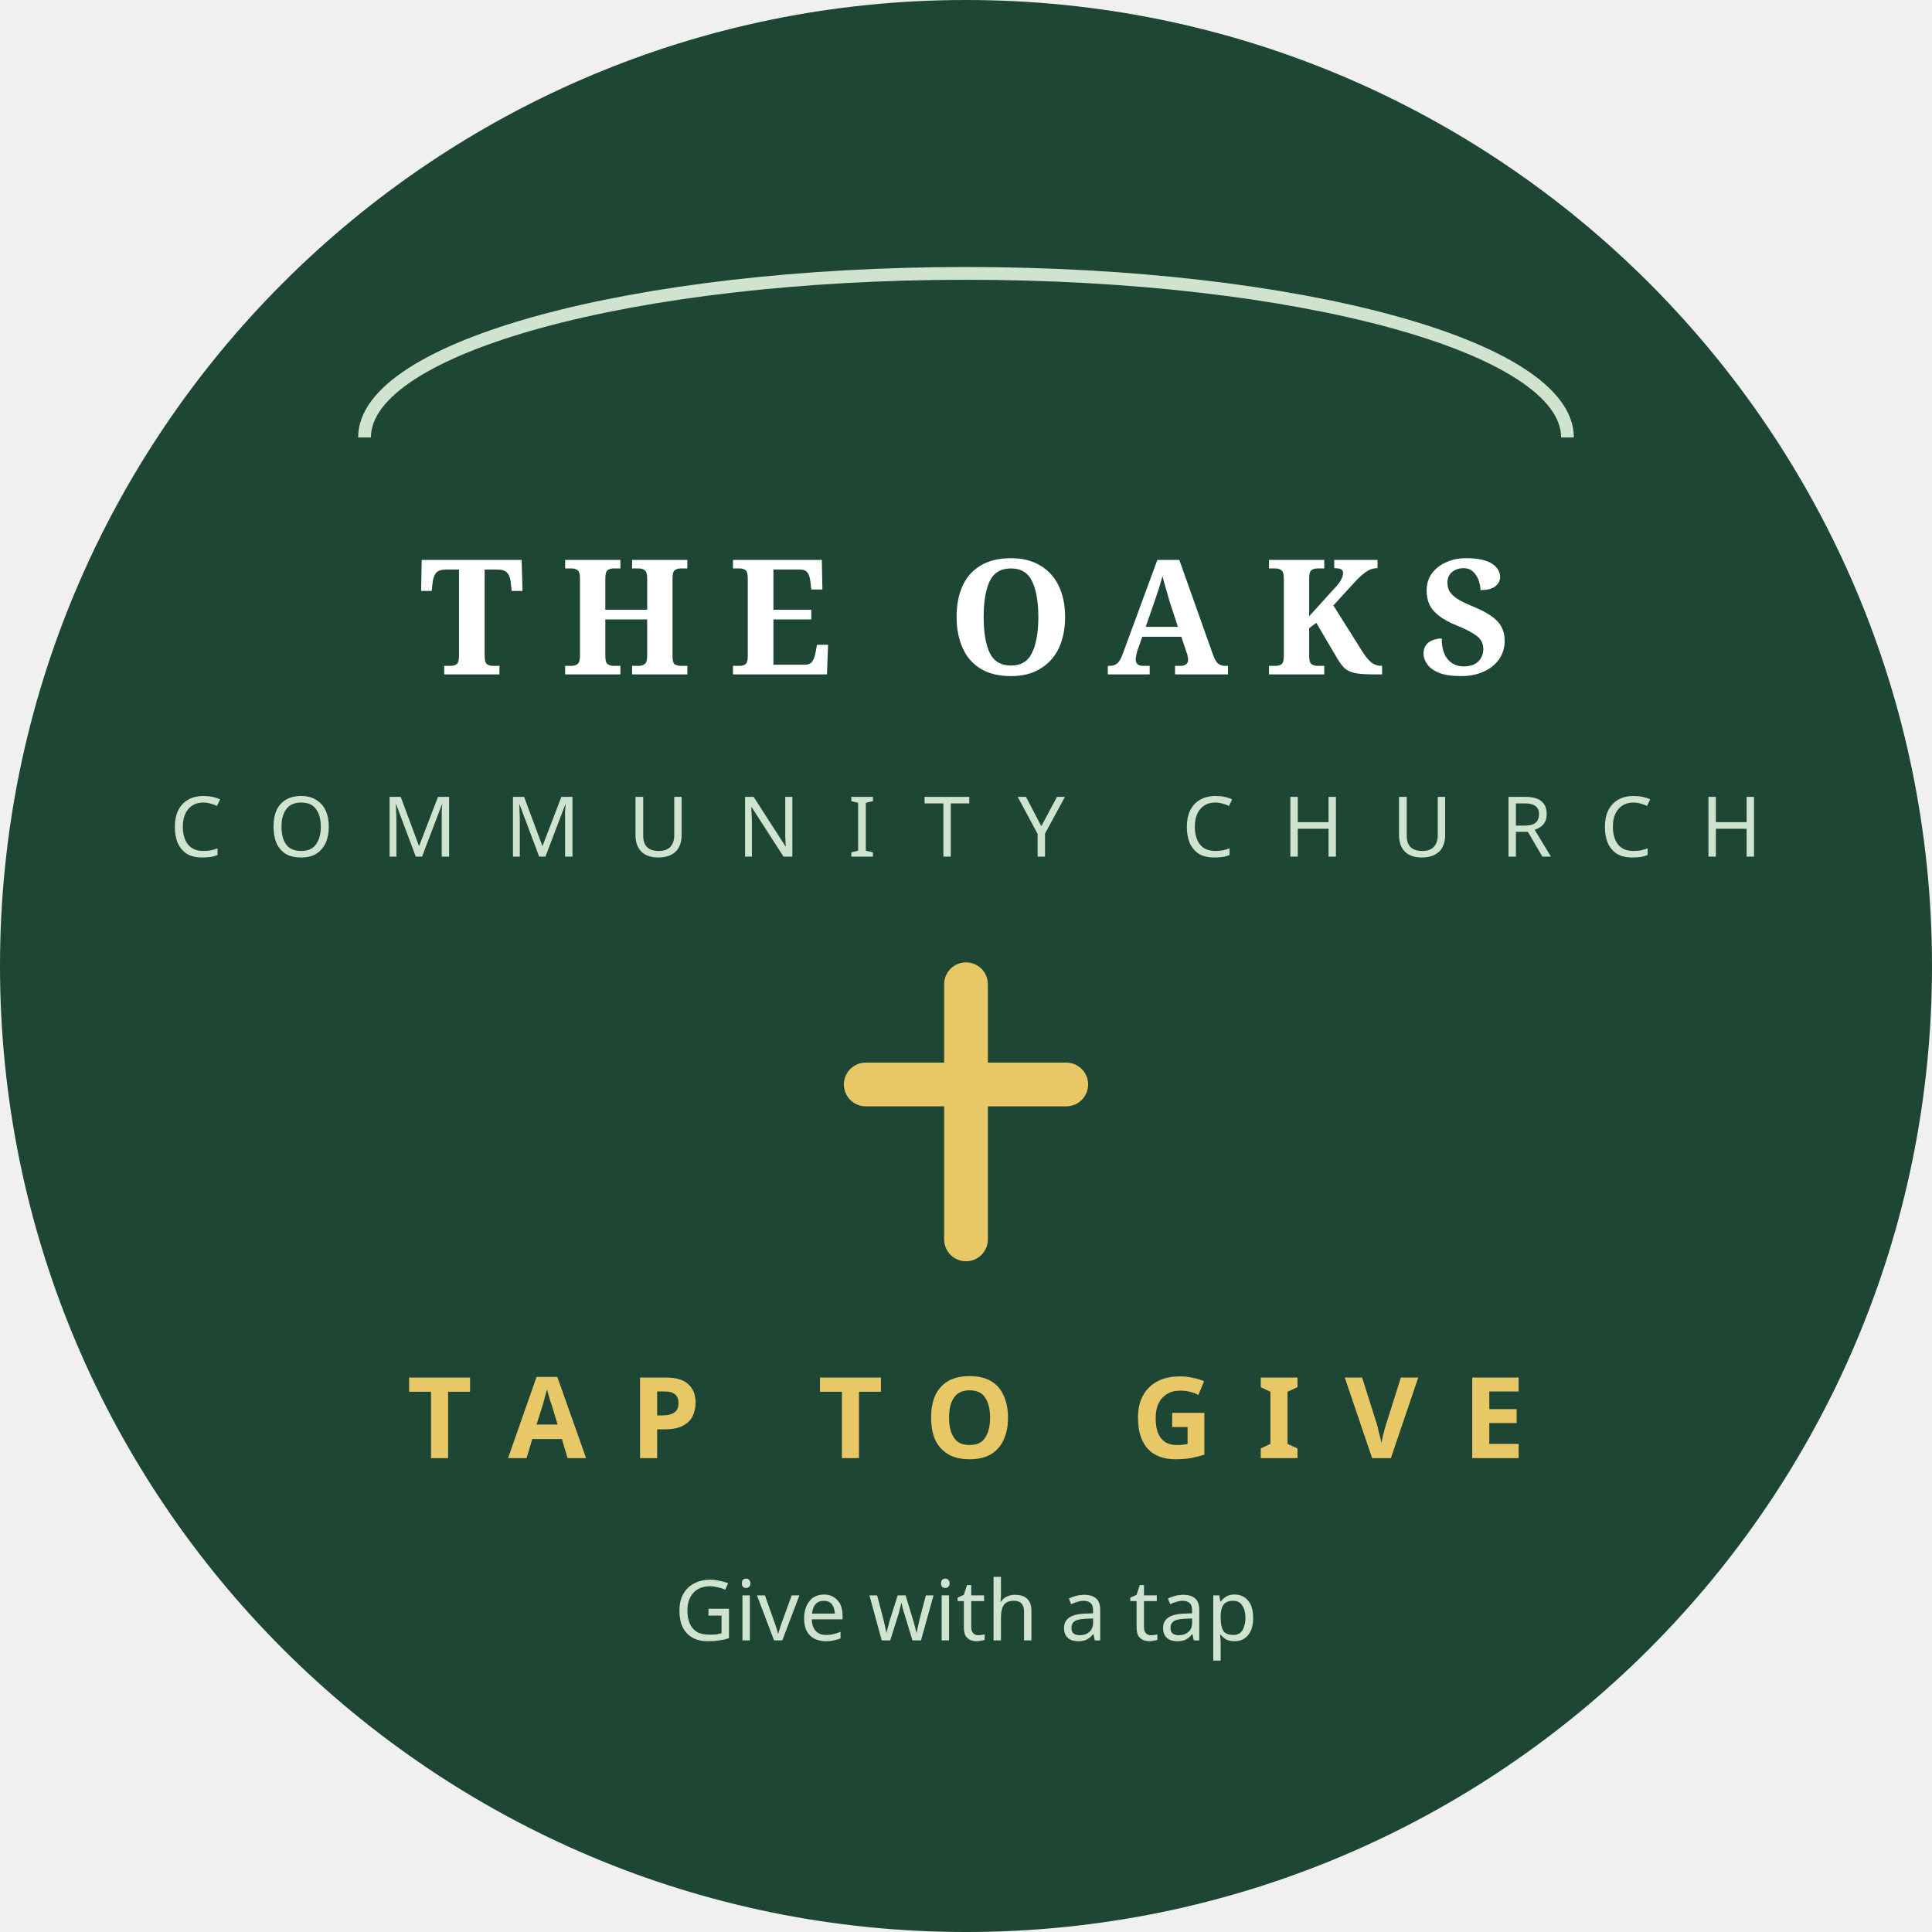
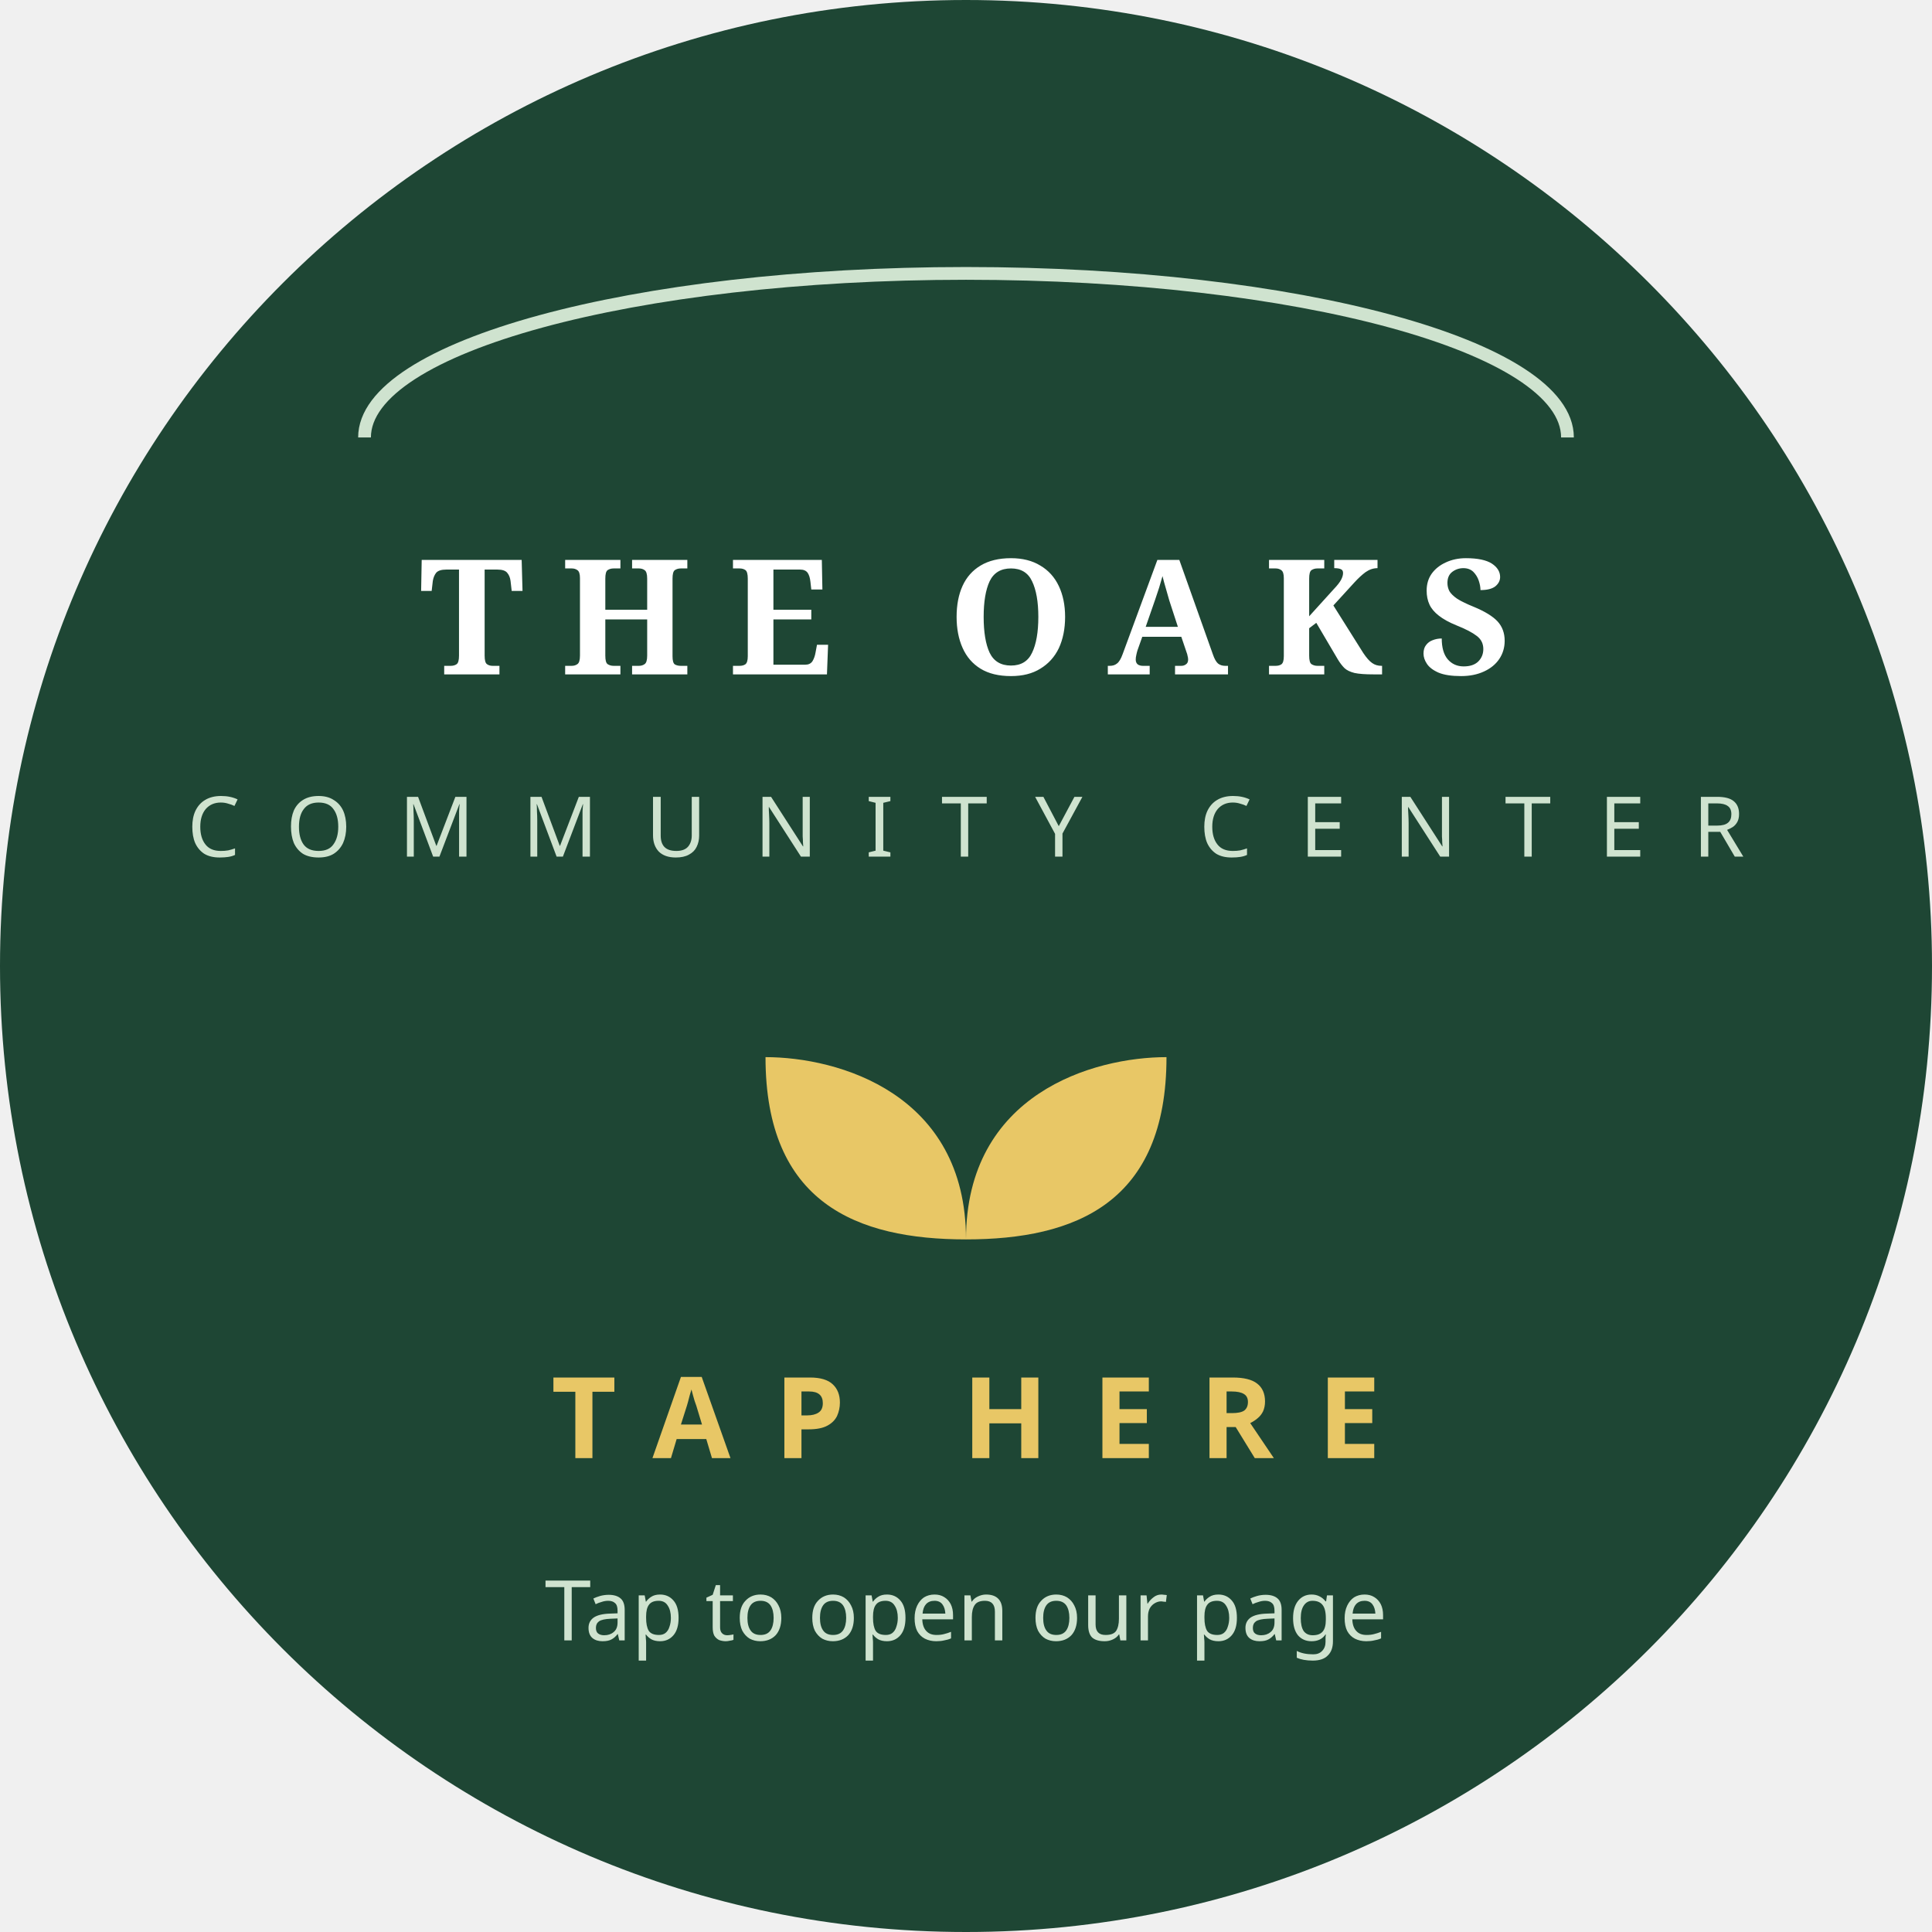
<svg xmlns="http://www.w3.org/2000/svg" width="106mm" height="106mm" viewBox="0 0 106 106">
  <defs>
    <clipPath id="cut">
      <circle cx="53" cy="53" r="53" />
    </clipPath>
  </defs>
  <g clip-path="url(#cut)">
    <rect width="106" height="106" fill="#1e4634" />
    <path d="M20,24 A33,9 0 0,1 86,24" fill="none" stroke="#cfe3cf" stroke-width="0.7" />
    <text x="53" y="37" font-family="serif" font-size="8.8" font-weight="bold" letter-spacing="2" fill="#ffffff" text-anchor="middle">THE OAKS</text>
-     <text x="53" y="47" font-family="sans-serif" font-size="4.6" font-weight="normal" letter-spacing="2.6" fill="#cfe3cf" text-anchor="middle">COMMUNITY CHURCH</text>
-     <g stroke="#e8c766" stroke-width="2.4" stroke-linecap="round">
-       <line x1="53" y1="54" x2="53" y2="68" />
-       <line x1="47.5" y1="59.5" x2="58.5" y2="59.5" />
-     </g>
-     <text x="53" y="80" font-family="sans-serif" font-size="6.2" font-weight="bold" letter-spacing="2.4" fill="#e8c766" text-anchor="middle">TAP TO GIVE</text>
-     <text x="53" y="90" font-family="sans-serif" font-size="4.6" font-weight="normal" letter-spacing="0" fill="#cfe3cf" text-anchor="middle">Give with a tap</text>
+     <text x="53" y="47" font-family="sans-serif" font-size="4.6" font-weight="normal" letter-spacing="2.6" fill="#cfe3cf" text-anchor="middle">COMMUNITY CENTER</text>
+     <path d="M53,68 C53,60 46,58 42,58 C42,66 47,68 53,68 Z M53,68 C53,60 60,58 64,58 C64,66 59,68 53,68 Z" fill="#e8c766" />
+     <text x="53" y="80" font-family="sans-serif" font-size="6.2" font-weight="bold" letter-spacing="2.4" fill="#e8c766" text-anchor="middle">TAP HERE</text>
+     <text x="53" y="90" font-family="sans-serif" font-size="4.6" font-weight="normal" letter-spacing="0" fill="#cfe3cf" text-anchor="middle">Tap to open our page</text>
  </g>
</svg>
